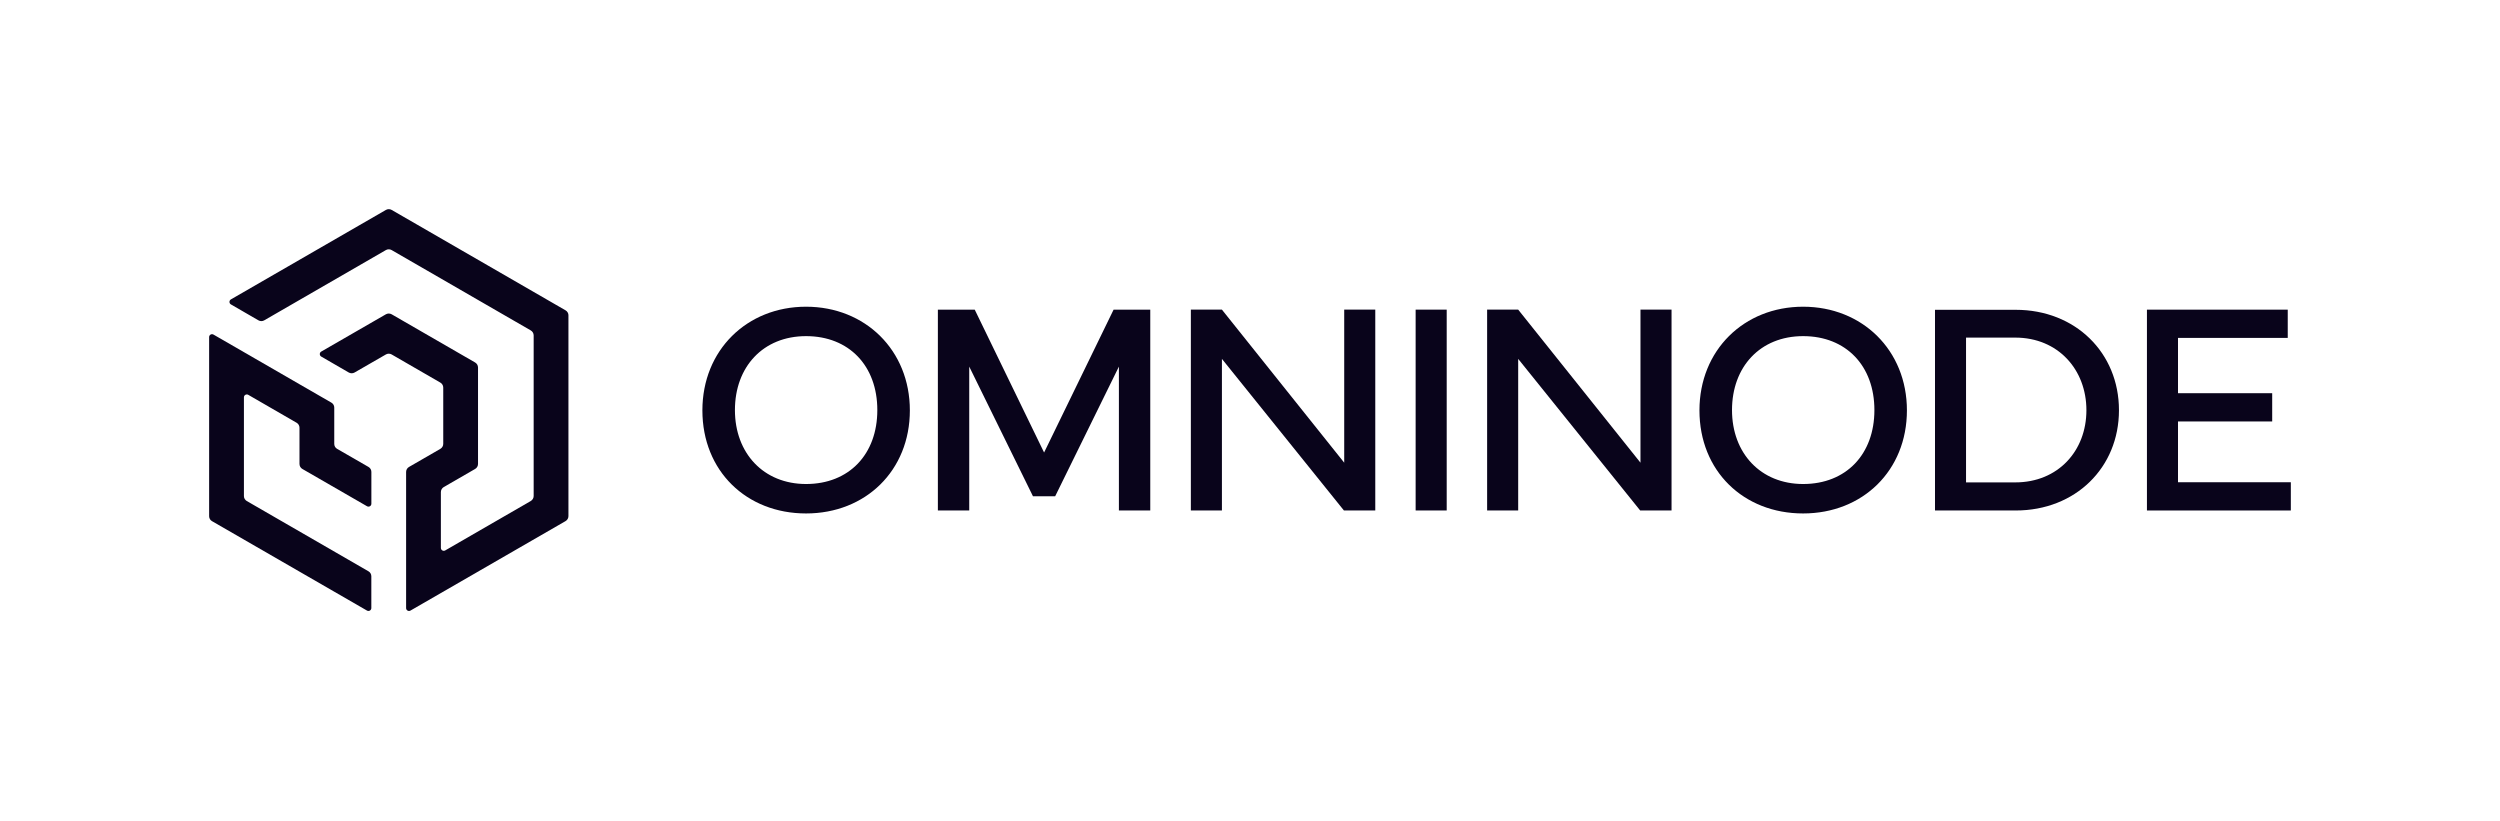
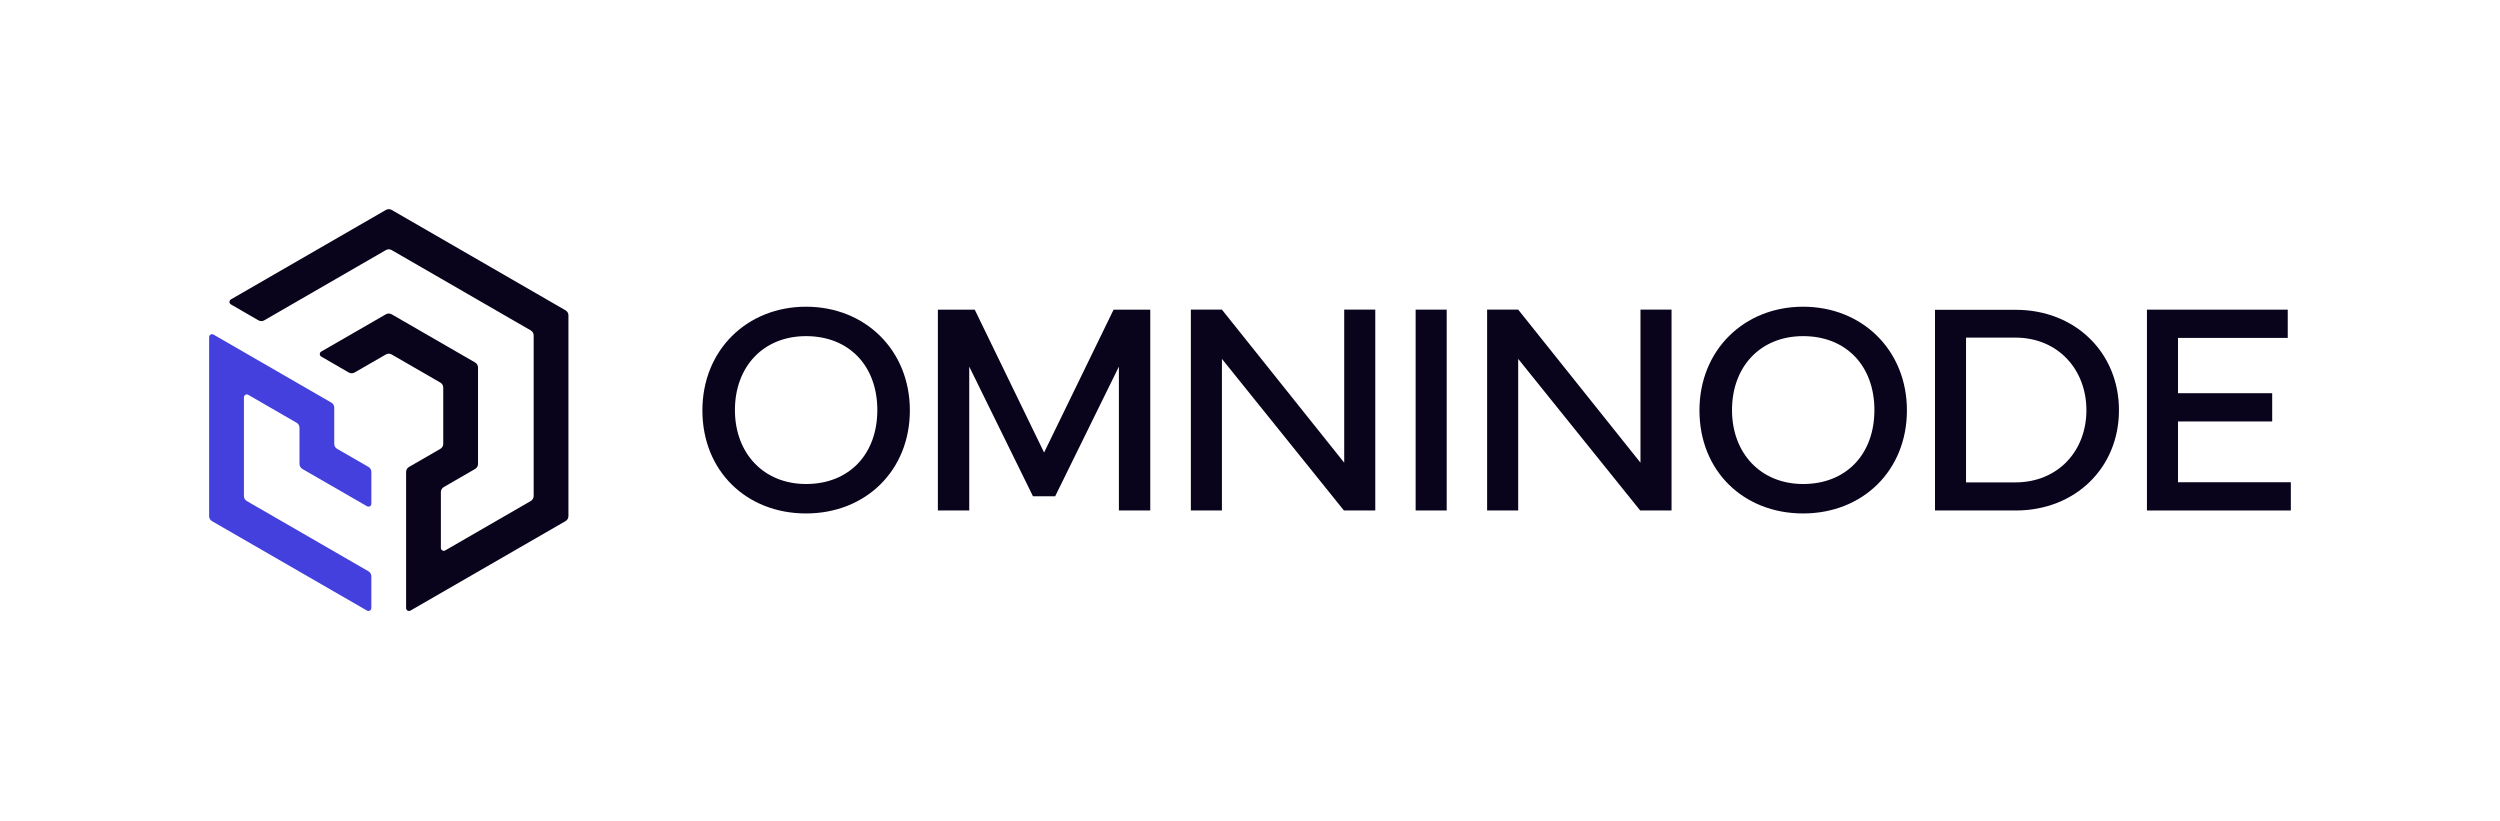
<svg xmlns="http://www.w3.org/2000/svg" id="logos" viewBox="0 0 1172.6 384.67">
  <defs>
    <style>
      .cls-1 {
        fill: #09041b;
      }
    </style>
  </defs>
  <g>
    <g>
      <path class="cls-1" d="M329.45,192.48c0-28.23,20.88-48.62,48.62-48.62s48.69,20.39,48.69,48.62-20.74,48.35-48.69,48.35-48.62-19.91-48.62-48.35ZM378.07,227.02c20.18,0,33.43-13.94,33.43-34.68s-13.25-34.68-33.43-34.68-33.36,14.43-33.36,34.68,13.46,34.68,33.36,34.68Z" />
      <path class="cls-1" d="M439.92,145.24h17.27l32.53,67.01,32.6-67.01h17.2v94.2h-14.71v-67.49l-29.9,60.83h-10.4l-29.9-60.83v67.49h-14.71v-94.2Z" />
      <path class="cls-1" d="M558.56,239.43v-94.2h14.57l57.36,71.79v-71.79h14.57v94.2h-14.71l-57.22-71.1v71.1h-14.57Z" />
      <path class="cls-1" d="M678.56,239.43h-14.57v-94.2h14.57v94.2Z" />
    </g>
    <g>
      <path class="cls-1" d="M697.52,239.43v-94.2h14.57l57.36,71.79v-71.79h14.57v94.2h-14.71l-57.22-71.1v71.1h-14.57Z" />
      <path class="cls-1" d="M797.11,192.48c0-28.23,20.88-48.62,48.62-48.62s48.69,20.39,48.69,48.62-20.74,48.35-48.69,48.35-48.62-19.91-48.62-48.35ZM845.74,227.02c20.18,0,33.43-13.94,33.43-34.68s-13.25-34.68-33.43-34.68-33.36,14.43-33.36,34.68,13.46,34.68,33.36,34.68Z" />
      <path class="cls-1" d="M945.46,145.31c27.95,0,48.42,20.12,48.42,47.1s-20.46,47.03-48.42,47.03h-37.87v-94.13h37.87ZM945.25,226.26c20.05,0,33.36-14.77,33.36-33.85s-13.32-34.06-33.36-34.06h-23.1v67.91h23.1Z" />
      <path class="cls-1" d="M1007.01,145.24h66.03v13.25h-51.47v25.94h44.18v13.25h-44.18v28.51h52.92v13.25h-67.49v-94.2Z" />
    </g>
  </g>
  <g>
-     <path class="cls-1" d="M140.47,217.64v-17.03c0-.95-.51-1.83-1.33-2.31l-22.69-13.11c-.91-.52-2.04.13-2.04,1.18v46.31c0,.95.51,1.83,1.33,2.31l57.1,32.98c.83.48,1.33,1.36,1.33,2.31v14.92c0,1.05-1.13,1.7-2.04,1.18l-72.71-41.95c-.83-.48-1.33-1.36-1.33-2.31v-84.01c0-1.05,1.13-1.7,2.04-1.18l14.27,8.23,26.07,15.06,14.97,8.63c.83.48,1.34,1.36,1.34,2.31v17.06c0,.95.51,1.84,1.34,2.31l14.73,8.49c.83.48,1.34,1.36,1.34,2.31v14.94c0,1.05-1.13,1.7-2.04,1.18l-30.33-17.49c-.83-.48-1.34-1.36-1.34-2.31Z" />
+     <path class="" d="M140.47,217.64v-17.03c0-.95-.51-1.83-1.33-2.31l-22.69-13.11c-.91-.52-2.04.13-2.04,1.18v46.31c0,.95.51,1.83,1.33,2.31l57.1,32.98c.83.48,1.33,1.36,1.33,2.31v14.92c0,1.05-1.13,1.7-2.04,1.18l-72.71-41.95c-.83-.48-1.33-1.36-1.33-2.31v-84.01c0-1.05,1.13-1.7,2.04-1.18l14.27,8.23,26.07,15.06,14.97,8.63c.83.48,1.34,1.36,1.34,2.31v17.06c0,.95.51,1.84,1.34,2.31l14.73,8.49c.83.48,1.34,1.36,1.34,2.31v14.94c0,1.05-1.13,1.7-2.04,1.18l-30.33-17.49c-.83-.48-1.34-1.36-1.34-2.31Z" fill="#4340dd" />
    <path class="cls-1" d="M266.62,147.9v94.17c0,.97-.52,1.87-1.36,2.35l-58.47,33.74-8.15,4.7-6.12,3.53c-.91.52-2.04-.13-2.04-1.18v-63.84c0-.97.52-1.87,1.36-2.35l6.79-3.92,7.91-4.57c.84-.49,1.36-1.38,1.36-2.35v-26.38c0-.97-.52-1.87-1.36-2.35l-22.83-13.19c-.84-.49-1.88-.49-2.72,0l-14.68,8.46c-.84.49-1.88.48-2.72,0l-12.91-7.47c-.91-.52-.9-1.83,0-2.35l30.31-17.48c.84-.48,1.88-.48,2.72,0l39.14,22.6c.84.49,1.36,1.38,1.36,2.35v45.24c0,.97-.52,1.87-1.36,2.35l-14.7,8.49c-.84.49-1.36,1.38-1.36,2.35v26.19c0,1.05,1.13,1.7,2.04,1.18l40.12-23.18c.84-.49,1.36-1.38,1.36-2.35v-75.31c0-.97-.52-1.87-1.36-2.35l-65.24-37.68c-.84-.49-1.88-.49-2.72,0l-57.05,32.95c-.84.49-1.88.49-2.72,0l-12.91-7.47c-.91-.52-.9-1.83,0-2.35l72.69-41.96c.84-.49,1.88-.49,2.72,0l81.55,47.09c.84.49,1.36,1.38,1.36,2.35Z" />
  </g>
</svg>
